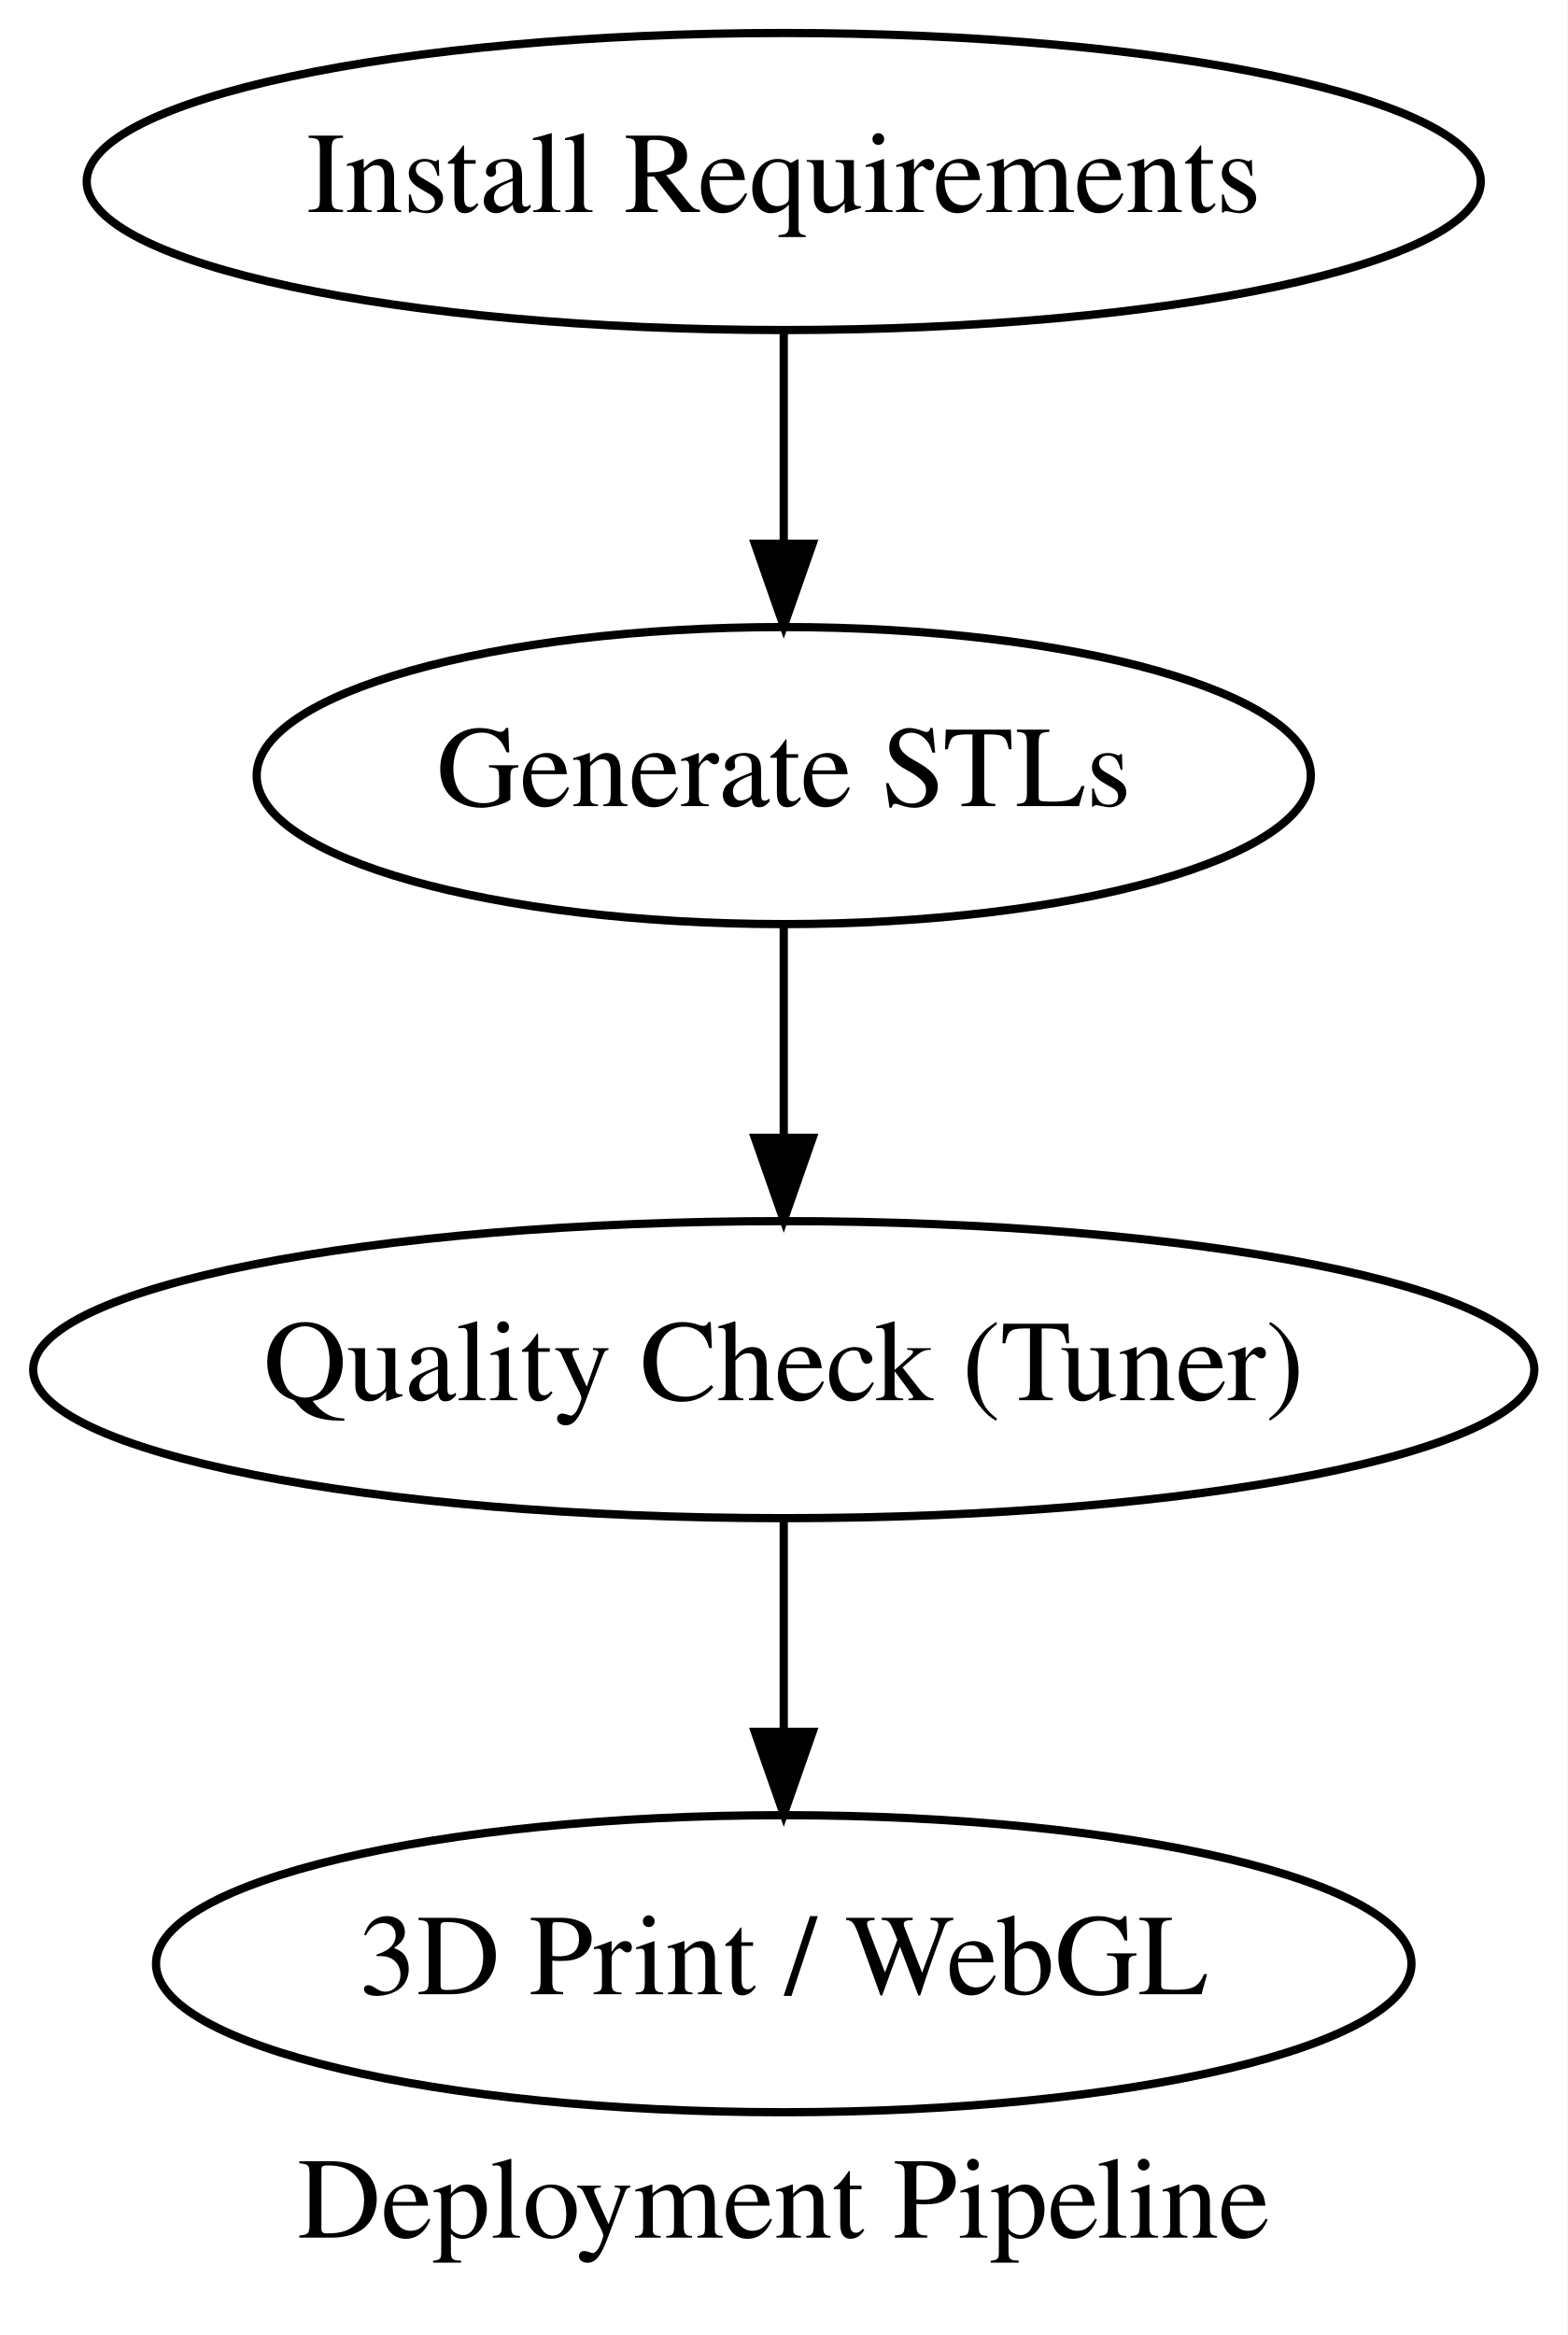
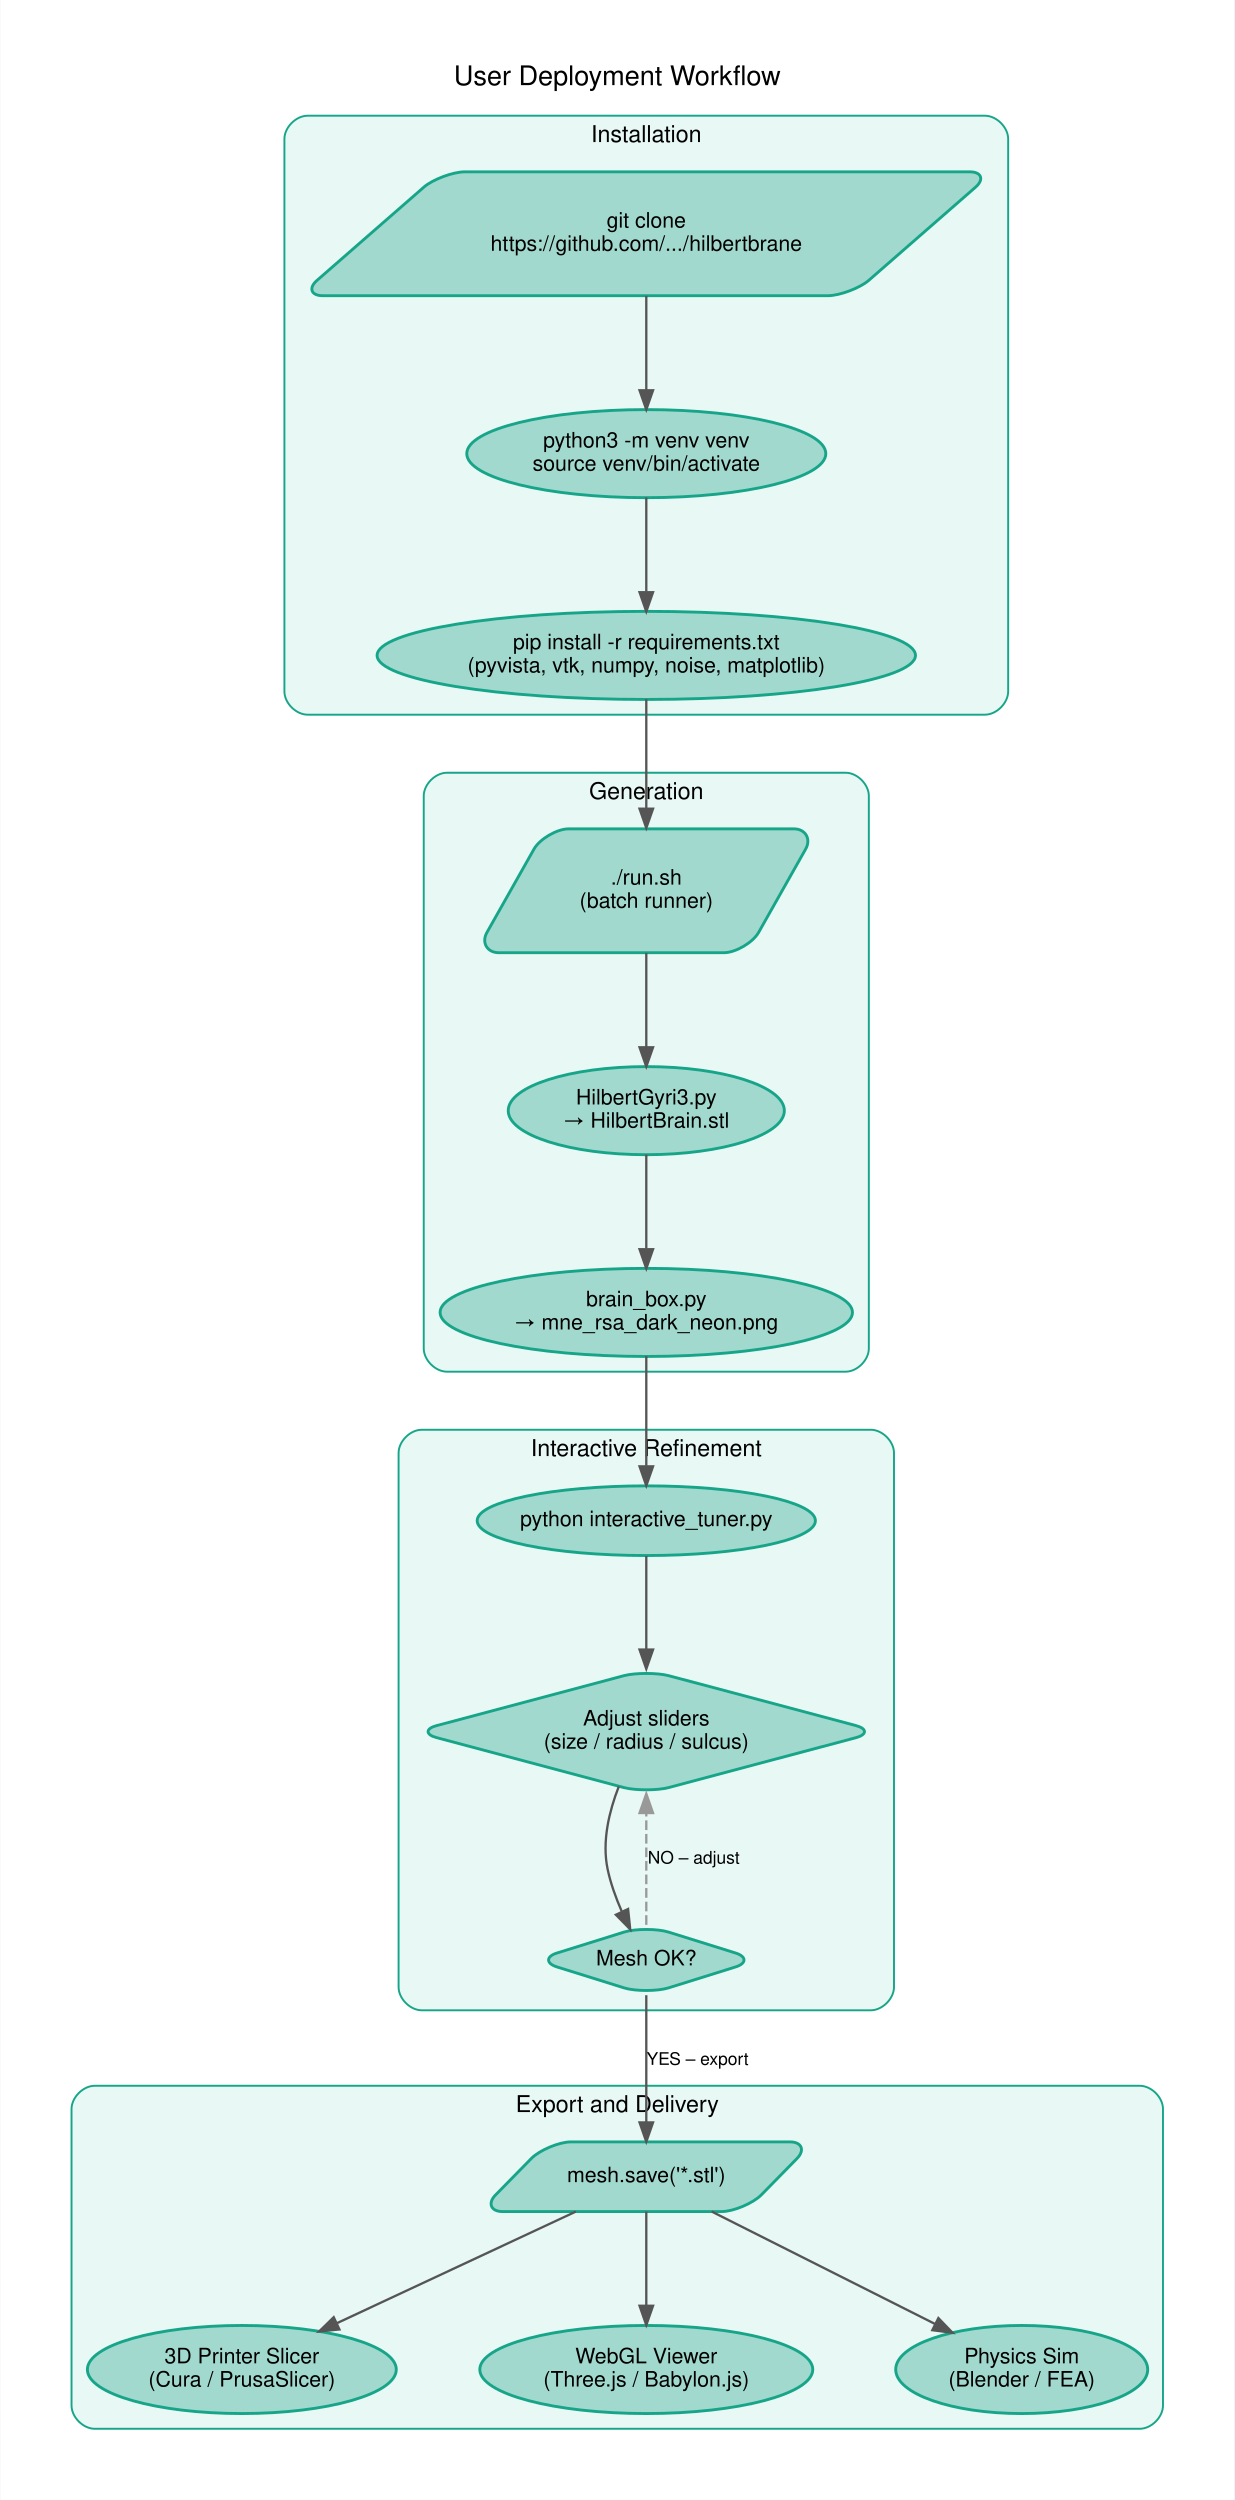
- <svg xmlns="http://www.w3.org/2000/svg" width="190pt" height="283pt" viewBox="0.00 0.00 189.98 283.00">
-   <g id="graph0" class="graph" transform="scale(1 1) rotate(0) translate(4 279)">
-     <polygon fill="white" stroke="transparent" points="-4,4 -4,-279 185.98,-279 185.98,4 -4,4" />
-     <text text-anchor="middle" x="90.99" y="-7.8" font-family="Times,serif" font-size="14.00">Deployment Pipeline</text>
+ <svg xmlns="http://www.w3.org/2000/svg" width="638pt" height="1292pt" viewBox="0.00 0.00 637.60 1291.87">
+   <g id="graph0" class="graph" transform="scale(1 1) rotate(0) translate(28.8 1263.07)">
+     <polygon fill="#ffffff" stroke="transparent" points="-28.8,28.8 -28.8,-1263.07 608.8,-1263.07 608.8,28.8 -28.8,28.8" />
+     <text text-anchor="middle" x="290" y="-1219.07" font-family="Helvetica,Arial,sans-serif" font-size="14.00">User Deployment Workflow</text>
+     <g id="clust1" class="cluster">
+       <path fill="#e8f8f5" stroke="#17a589" d="M130,-893.76C130,-893.76 480,-893.76 480,-893.76 486,-893.76 492,-899.76 492,-905.76 492,-905.76 492,-1191.27 492,-1191.27 492,-1197.27 486,-1203.27 480,-1203.27 480,-1203.27 130,-1203.27 130,-1203.27 124,-1203.27 118,-1197.27 118,-1191.27 118,-1191.27 118,-905.76 118,-905.76 118,-899.76 124,-893.76 130,-893.76" />
+       <text text-anchor="middle" x="305" y="-1189.67" font-family="Helvetica,Arial,sans-serif" font-size="12.00">Installation</text>
+     </g>
+     <g id="clust2" class="cluster">
+       <path fill="#e8f8f5" stroke="#17a589" d="M202,-554.25C202,-554.25 408,-554.25 408,-554.25 414,-554.25 420,-560.25 420,-566.25 420,-566.25 420,-851.76 420,-851.76 420,-857.76 414,-863.76 408,-863.76 408,-863.76 202,-863.76 202,-863.76 196,-863.76 190,-857.76 190,-851.76 190,-851.76 190,-566.25 190,-566.25 190,-560.25 196,-554.25 202,-554.25" />
+       <text text-anchor="middle" x="305" y="-850.16" font-family="Helvetica,Arial,sans-serif" font-size="12.00">Generation</text>
+     </g>
+     <g id="clust3" class="cluster">
+       <path fill="#e8f8f5" stroke="#17a589" d="M189,-224.25C189,-224.25 421,-224.25 421,-224.25 427,-224.25 433,-230.25 433,-236.25 433,-236.25 433,-512.25 433,-512.25 433,-518.25 427,-524.25 421,-524.25 421,-524.25 189,-524.25 189,-524.25 183,-524.25 177,-518.25 177,-512.25 177,-512.25 177,-236.25 177,-236.25 177,-230.25 183,-224.25 189,-224.25" />
+       <text text-anchor="middle" x="305" y="-510.65" font-family="Helvetica,Arial,sans-serif" font-size="12.00">Interactive Refinement</text>
+     </g>
+     <g id="clust4" class="cluster">
+       <path fill="#e8f8f5" stroke="#17a589" d="M20,-8C20,-8 560,-8 560,-8 566,-8 572,-14 572,-20 572,-20 572,-173.25 572,-173.25 572,-179.25 566,-185.25 560,-185.25 560,-185.25 20,-185.25 20,-185.25 14,-185.25 8,-179.25 8,-173.25 8,-173.25 8,-20 8,-20 8,-14 14,-8 20,-8" />
+       <text text-anchor="middle" x="290" y="-171.65" font-family="Helvetica,Arial,sans-serif" font-size="12.00">Export and Delivery</text>
+     </g>
    <g id="node1" class="node">
-       <ellipse fill="none" stroke="black" cx="90.99" cy="-257" rx="84.49" ry="18" />
-       <text text-anchor="middle" x="90.99" y="-253.3" font-family="Times,serif" font-size="14.00">Install Requirements</text>
+       <path fill="#a2d9ce" stroke="#17a589" stroke-width="1.5" d="M472.22,-1174.27C472.22,-1174.27 211.12,-1174.27 211.12,-1174.27 205.12,-1174.27 194.6,-1170.33 190.08,-1166.38 190.08,-1166.38 134.82,-1118.16 134.82,-1118.16 130.3,-1114.22 131.78,-1110.27 137.78,-1110.27 137.78,-1110.27 398.88,-1110.27 398.88,-1110.27 404.88,-1110.27 415.4,-1114.22 419.92,-1118.16 419.92,-1118.16 475.18,-1166.38 475.18,-1166.38 479.7,-1170.33 478.22,-1174.27 472.22,-1174.27" />
+       <text text-anchor="middle" x="305" y="-1145.47" font-family="Helvetica,Arial,sans-serif" font-size="11.00">git clone</text>
+       <text text-anchor="middle" x="305" y="-1133.47" font-family="Helvetica,Arial,sans-serif" font-size="11.00">https://github.com/.../hilbertbrane</text>
    </g>
    <g id="node2" class="node">
-       <ellipse fill="none" stroke="black" cx="90.99" cy="-185" rx="63.89" ry="18" />
-       <text text-anchor="middle" x="90.99" y="-181.3" font-family="Times,serif" font-size="14.00">Generate STLs</text>
+       <ellipse fill="#a2d9ce" stroke="#17a589" stroke-width="1.5" cx="305" cy="-1028.65" rx="92.76" ry="22.76" />
+       <text text-anchor="middle" x="305" y="-1031.85" font-family="Helvetica,Arial,sans-serif" font-size="11.00">python3 -m venv venv</text>
+       <text text-anchor="middle" x="305" y="-1019.85" font-family="Helvetica,Arial,sans-serif" font-size="11.00">source venv/bin/activate</text>
    </g>
    <g id="edge1" class="edge">
-       <path fill="none" stroke="black" d="M90.99,-238.7C90.99,-230.98 90.99,-221.71 90.99,-213.11" />
-       <polygon fill="black" stroke="black" points="94.49,-213.1 90.99,-203.1 87.49,-213.1 94.49,-213.1" />
+       <path fill="none" stroke="#555555" stroke-width="1.2" d="M305,-1110.18C305,-1094.98 305,-1076.71 305,-1061.42" />
+       <polygon fill="#555555" stroke="#555555" stroke-width="1.2" points="308.5,-1061.39 305,-1051.39 301.5,-1061.39 308.5,-1061.39" />
    </g>
    <g id="node3" class="node">
-       <ellipse fill="none" stroke="black" cx="90.99" cy="-113" rx="90.98" ry="18" />
-       <text text-anchor="middle" x="90.99" y="-109.3" font-family="Times,serif" font-size="14.00">Quality Check (Tuner)</text>
+       <ellipse fill="#a2d9ce" stroke="#17a589" stroke-width="1.5" cx="305" cy="-924.39" rx="139.1" ry="22.76" />
+       <text text-anchor="middle" x="305" y="-927.59" font-family="Helvetica,Arial,sans-serif" font-size="11.00">pip install -r requirements.txt</text>
+       <text text-anchor="middle" x="305" y="-915.59" font-family="Helvetica,Arial,sans-serif" font-size="11.00">(pyvista, vtk, numpy, noise, matplotlib)</text>
    </g>
    <g id="edge2" class="edge">
-       <path fill="none" stroke="black" d="M90.99,-166.7C90.99,-158.98 90.99,-149.71 90.99,-141.11" />
-       <polygon fill="black" stroke="black" points="94.49,-141.1 90.99,-131.1 87.49,-141.1 94.49,-141.1" />
+       <path fill="none" stroke="#555555" stroke-width="1.2" d="M305,-1005.96C305,-991.86 305,-973.23 305,-957.44" />
+       <polygon fill="#555555" stroke="#555555" stroke-width="1.2" points="308.5,-957.05 305,-947.05 301.5,-957.05 308.5,-957.05" />
    </g>
    <g id="node4" class="node">
-       <ellipse fill="none" stroke="black" cx="90.99" cy="-41" rx="76.09" ry="18" />
-       <text text-anchor="middle" x="90.99" y="-37.3" font-family="Times,serif" font-size="14.00">3D Print / WebGL</text>
+       <path fill="#a2d9ce" stroke="#17a589" stroke-width="1.5" d="M381.25,-834.76C381.25,-834.76 264.87,-834.76 264.87,-834.76 258.87,-834.76 249.92,-829.54 246.97,-824.31 246.97,-824.31 222.65,-781.22 222.65,-781.22 219.7,-775.99 222.75,-770.76 228.75,-770.76 228.75,-770.76 345.13,-770.76 345.13,-770.76 351.13,-770.76 360.08,-775.99 363.03,-781.22 363.03,-781.22 387.35,-824.31 387.35,-824.31 390.3,-829.54 387.25,-834.76 381.25,-834.76" />
+       <text text-anchor="middle" x="305" y="-805.96" font-family="Helvetica,Arial,sans-serif" font-size="11.00">./run.sh</text>
+       <text text-anchor="middle" x="305" y="-793.96" font-family="Helvetica,Arial,sans-serif" font-size="11.00">(batch runner)</text>
+     </g>
+     <g id="edge11" class="edge">
+       <path fill="none" stroke="#555555" stroke-width="1.2" d="M305,-901.73C305,-886.05 305,-864.37 305,-845.39" />
+       <polygon fill="#555555" stroke="#555555" stroke-width="1.2" points="308.5,-845.17 305,-835.17 301.5,-845.17 308.5,-845.17" />
+     </g>
+     <g id="node5" class="node">
+       <ellipse fill="#a2d9ce" stroke="#17a589" stroke-width="1.5" cx="305" cy="-689.14" rx="71.34" ry="22.76" />
+       <text text-anchor="middle" x="305" y="-692.34" font-family="Helvetica,Arial,sans-serif" font-size="11.00">HilbertGyri3.py</text>
+       <text text-anchor="middle" x="305" y="-680.34" font-family="Helvetica,Arial,sans-serif" font-size="11.00">→ HilbertBrain.stl</text>
    </g>
    <g id="edge3" class="edge">
-       <path fill="none" stroke="black" d="M90.99,-94.7C90.99,-86.98 90.99,-77.71 90.99,-69.11" />
-       <polygon fill="black" stroke="black" points="94.49,-69.1 90.99,-59.1 87.49,-69.1 94.49,-69.1" />
+       <path fill="none" stroke="#555555" stroke-width="1.2" d="M305,-770.67C305,-755.47 305,-737.2 305,-721.91" />
+       <polygon fill="#555555" stroke="#555555" stroke-width="1.2" points="308.5,-721.88 305,-711.88 301.5,-721.88 308.5,-721.88" />
+     </g>
+     <g id="node6" class="node">
+       <ellipse fill="#a2d9ce" stroke="#17a589" stroke-width="1.5" cx="305" cy="-584.88" rx="106.55" ry="22.76" />
+       <text text-anchor="middle" x="305" y="-588.08" font-family="Helvetica,Arial,sans-serif" font-size="11.00">brain_box.py</text>
+       <text text-anchor="middle" x="305" y="-576.08" font-family="Helvetica,Arial,sans-serif" font-size="11.00">→ mne_rsa_dark_neon.png</text>
+     </g>
+     <g id="edge4" class="edge">
+       <path fill="none" stroke="#555555" stroke-width="1.2" d="M305,-666.45C305,-652.35 305,-633.72 305,-617.93" />
+       <polygon fill="#555555" stroke="#555555" stroke-width="1.2" points="308.5,-617.54 305,-607.54 301.5,-617.54 308.5,-617.54" />
+     </g>
+     <g id="node7" class="node">
+       <ellipse fill="#a2d9ce" stroke="#17a589" stroke-width="1.5" cx="305" cy="-477.25" rx="87.39" ry="18" />
+       <text text-anchor="middle" x="305" y="-474.45" font-family="Helvetica,Arial,sans-serif" font-size="11.00">python interactive_tuner.py</text>
+     </g>
+     <g id="edge12" class="edge">
+       <path fill="none" stroke="#555555" stroke-width="1.2" d="M305,-562.25C305,-545.86 305,-523.22 305,-505.57" />
+       <polygon fill="#555555" stroke="#555555" stroke-width="1.2" points="308.5,-505.33 305,-495.33 301.5,-505.33 308.5,-505.33" />
+     </g>
+     <g id="node8" class="node">
+       <path fill="#a2d9ce" stroke="#17a589" stroke-width="1.5" d="M293.41,-397.16C293.41,-397.16 196.59,-371.35 196.59,-371.35 190.8,-369.8 190.8,-366.71 196.59,-365.16 196.59,-365.16 293.41,-339.35 293.41,-339.35 299.2,-337.8 310.8,-337.8 316.59,-339.35 316.59,-339.35 413.41,-365.16 413.41,-365.16 419.2,-366.71 419.2,-369.8 413.41,-371.35 413.41,-371.35 316.59,-397.16 316.59,-397.16 310.8,-398.71 299.2,-398.71 293.41,-397.16" />
+       <text text-anchor="middle" x="305" y="-371.45" font-family="Helvetica,Arial,sans-serif" font-size="11.00">Adjust sliders</text>
+       <text text-anchor="middle" x="305" y="-359.45" font-family="Helvetica,Arial,sans-serif" font-size="11.00">(size / radius / sulcus)</text>
+     </g>
+     <g id="edge5" class="edge">
+       <path fill="none" stroke="#555555" stroke-width="1.2" d="M305,-459.06C305,-446.05 305,-427.61 305,-410.82" />
+       <polygon fill="#555555" stroke="#555555" stroke-width="1.2" points="308.5,-410.65 305,-400.65 301.5,-410.65 308.5,-410.65" />
+     </g>
+     <g id="node9" class="node">
+       <path fill="#a2d9ce" stroke="#17a589" stroke-width="1.5" d="M293.55,-264.68C293.55,-264.68 258.8,-253.83 258.8,-253.83 253.07,-252.04 253.07,-248.47 258.8,-246.68 258.8,-246.68 293.55,-235.83 293.55,-235.83 299.27,-234.04 310.73,-234.04 316.45,-235.83 316.45,-235.83 351.2,-246.68 351.2,-246.68 356.93,-248.47 356.93,-252.04 351.2,-253.83 351.2,-253.83 316.45,-264.68 316.45,-264.68 310.73,-266.47 299.27,-266.47 293.55,-264.68" />
+       <text text-anchor="middle" x="305" y="-247.45" font-family="Helvetica,Arial,sans-serif" font-size="11.00">Mesh OK?</text>
+     </g>
+     <g id="edge6" class="edge">
+       <path fill="none" stroke="#555555" stroke-width="1.2" d="M290.79,-339.89C285.78,-327.06 282.04,-311.49 285,-297.25 286.53,-289.92 289.28,-282.33 292.27,-275.47" />
+       <polygon fill="#555555" stroke="#555555" stroke-width="1.2" points="295.6,-276.61 296.7,-266.07 289.27,-273.62 295.6,-276.61" />
+     </g>
+     <g id="edge7" class="edge">
+       <path fill="none" stroke="#999999" stroke-width="1.2" stroke-dasharray="5,2" d="M305,-268.4C305,-283.55 305,-306.27 305,-326.11" />
+       <polygon fill="#999999" stroke="#999999" stroke-width="1.2" points="301.5,-326.17 305,-336.17 308.5,-326.17 301.5,-326.17" />
+       <text text-anchor="middle" x="329.5" y="-300.05" font-family="Helvetica,Arial,sans-serif" font-size="9.00">NO – adjust</text>
+     </g>
+     <g id="node10" class="node">
+       <path fill="#a2d9ce" stroke="#17a589" stroke-width="1.5" d="M379.31,-156.25C379.31,-156.25 266.01,-156.25 266.01,-156.25 260.01,-156.25 249.81,-151.97 245.61,-147.69 245.61,-147.69 227.1,-128.82 227.1,-128.82 222.89,-124.54 224.69,-120.25 230.69,-120.25 230.69,-120.25 343.99,-120.25 343.99,-120.25 349.99,-120.25 360.19,-124.54 364.39,-128.82 364.39,-128.82 382.9,-147.69 382.9,-147.69 387.11,-151.97 385.31,-156.25 379.31,-156.25" />
+       <text text-anchor="middle" x="305" y="-135.45" font-family="Helvetica,Arial,sans-serif" font-size="11.00">mesh.save('*.stl')</text>
+     </g>
+     <g id="edge13" class="edge">
+       <path fill="none" stroke="#555555" stroke-width="1.2" d="M305,-232.07C305,-214.47 305,-186.86 305,-166.33" />
+       <polygon fill="#555555" stroke="#555555" stroke-width="1.2" points="308.5,-166.32 305,-156.32 301.5,-166.32 308.5,-166.32" />
+       <text text-anchor="middle" x="331.5" y="-196.05" font-family="Helvetica,Arial,sans-serif" font-size="9.00">YES – export</text>
+     </g>
+     <g id="node11" class="node">
+       <ellipse fill="#a2d9ce" stroke="#17a589" stroke-width="1.5" cx="96" cy="-38.63" rx="79.81" ry="22.76" />
+       <text text-anchor="middle" x="96" y="-41.83" font-family="Helvetica,Arial,sans-serif" font-size="11.00">3D Printer Slicer</text>
+       <text text-anchor="middle" x="96" y="-29.83" font-family="Helvetica,Arial,sans-serif" font-size="11.00">(Cura / PrusaSlicer)</text>
+     </g>
+     <g id="edge8" class="edge">
+       <path fill="none" stroke="#555555" stroke-width="1.2" d="M268.59,-120.25C234.42,-104.28 183.03,-80.28 145.21,-62.61" />
+       <polygon fill="#555555" stroke="#555555" stroke-width="1.2" points="146.44,-59.33 135.9,-58.27 143.48,-65.67 146.44,-59.33" />
+     </g>
+     <g id="node12" class="node">
+       <ellipse fill="#a2d9ce" stroke="#17a589" stroke-width="1.5" cx="305" cy="-38.63" rx="86.03" ry="22.76" />
+       <text text-anchor="middle" x="305" y="-41.83" font-family="Helvetica,Arial,sans-serif" font-size="11.00">WebGL Viewer</text>
+       <text text-anchor="middle" x="305" y="-29.83" font-family="Helvetica,Arial,sans-serif" font-size="11.00">(Three.js / Babylon.js)</text>
+     </g>
+     <g id="edge9" class="edge">
+       <path fill="none" stroke="#555555" stroke-width="1.2" d="M305,-120.25C305,-106.89 305,-87.91 305,-71.72" />
+       <polygon fill="#555555" stroke="#555555" stroke-width="1.2" points="308.5,-71.57 305,-61.57 301.5,-71.57 308.5,-71.57" />
+     </g>
+     <g id="node13" class="node">
+       <ellipse fill="#a2d9ce" stroke="#17a589" stroke-width="1.5" cx="499" cy="-38.63" rx="65.11" ry="22.76" />
+       <text text-anchor="middle" x="499" y="-41.83" font-family="Helvetica,Arial,sans-serif" font-size="11.00">Physics Sim</text>
+       <text text-anchor="middle" x="499" y="-29.83" font-family="Helvetica,Arial,sans-serif" font-size="11.00">(Blender / FEA)</text>
+     </g>
+     <g id="edge10" class="edge">
+       <path fill="none" stroke="#555555" stroke-width="1.2" d="M338.79,-120.25C370.78,-104.15 419.01,-79.88 454.2,-62.17" />
+       <polygon fill="#555555" stroke="#555555" stroke-width="1.2" points="455.94,-65.22 463.3,-57.59 452.79,-58.96 455.94,-65.22" />
    </g>
  </g>
</svg>
